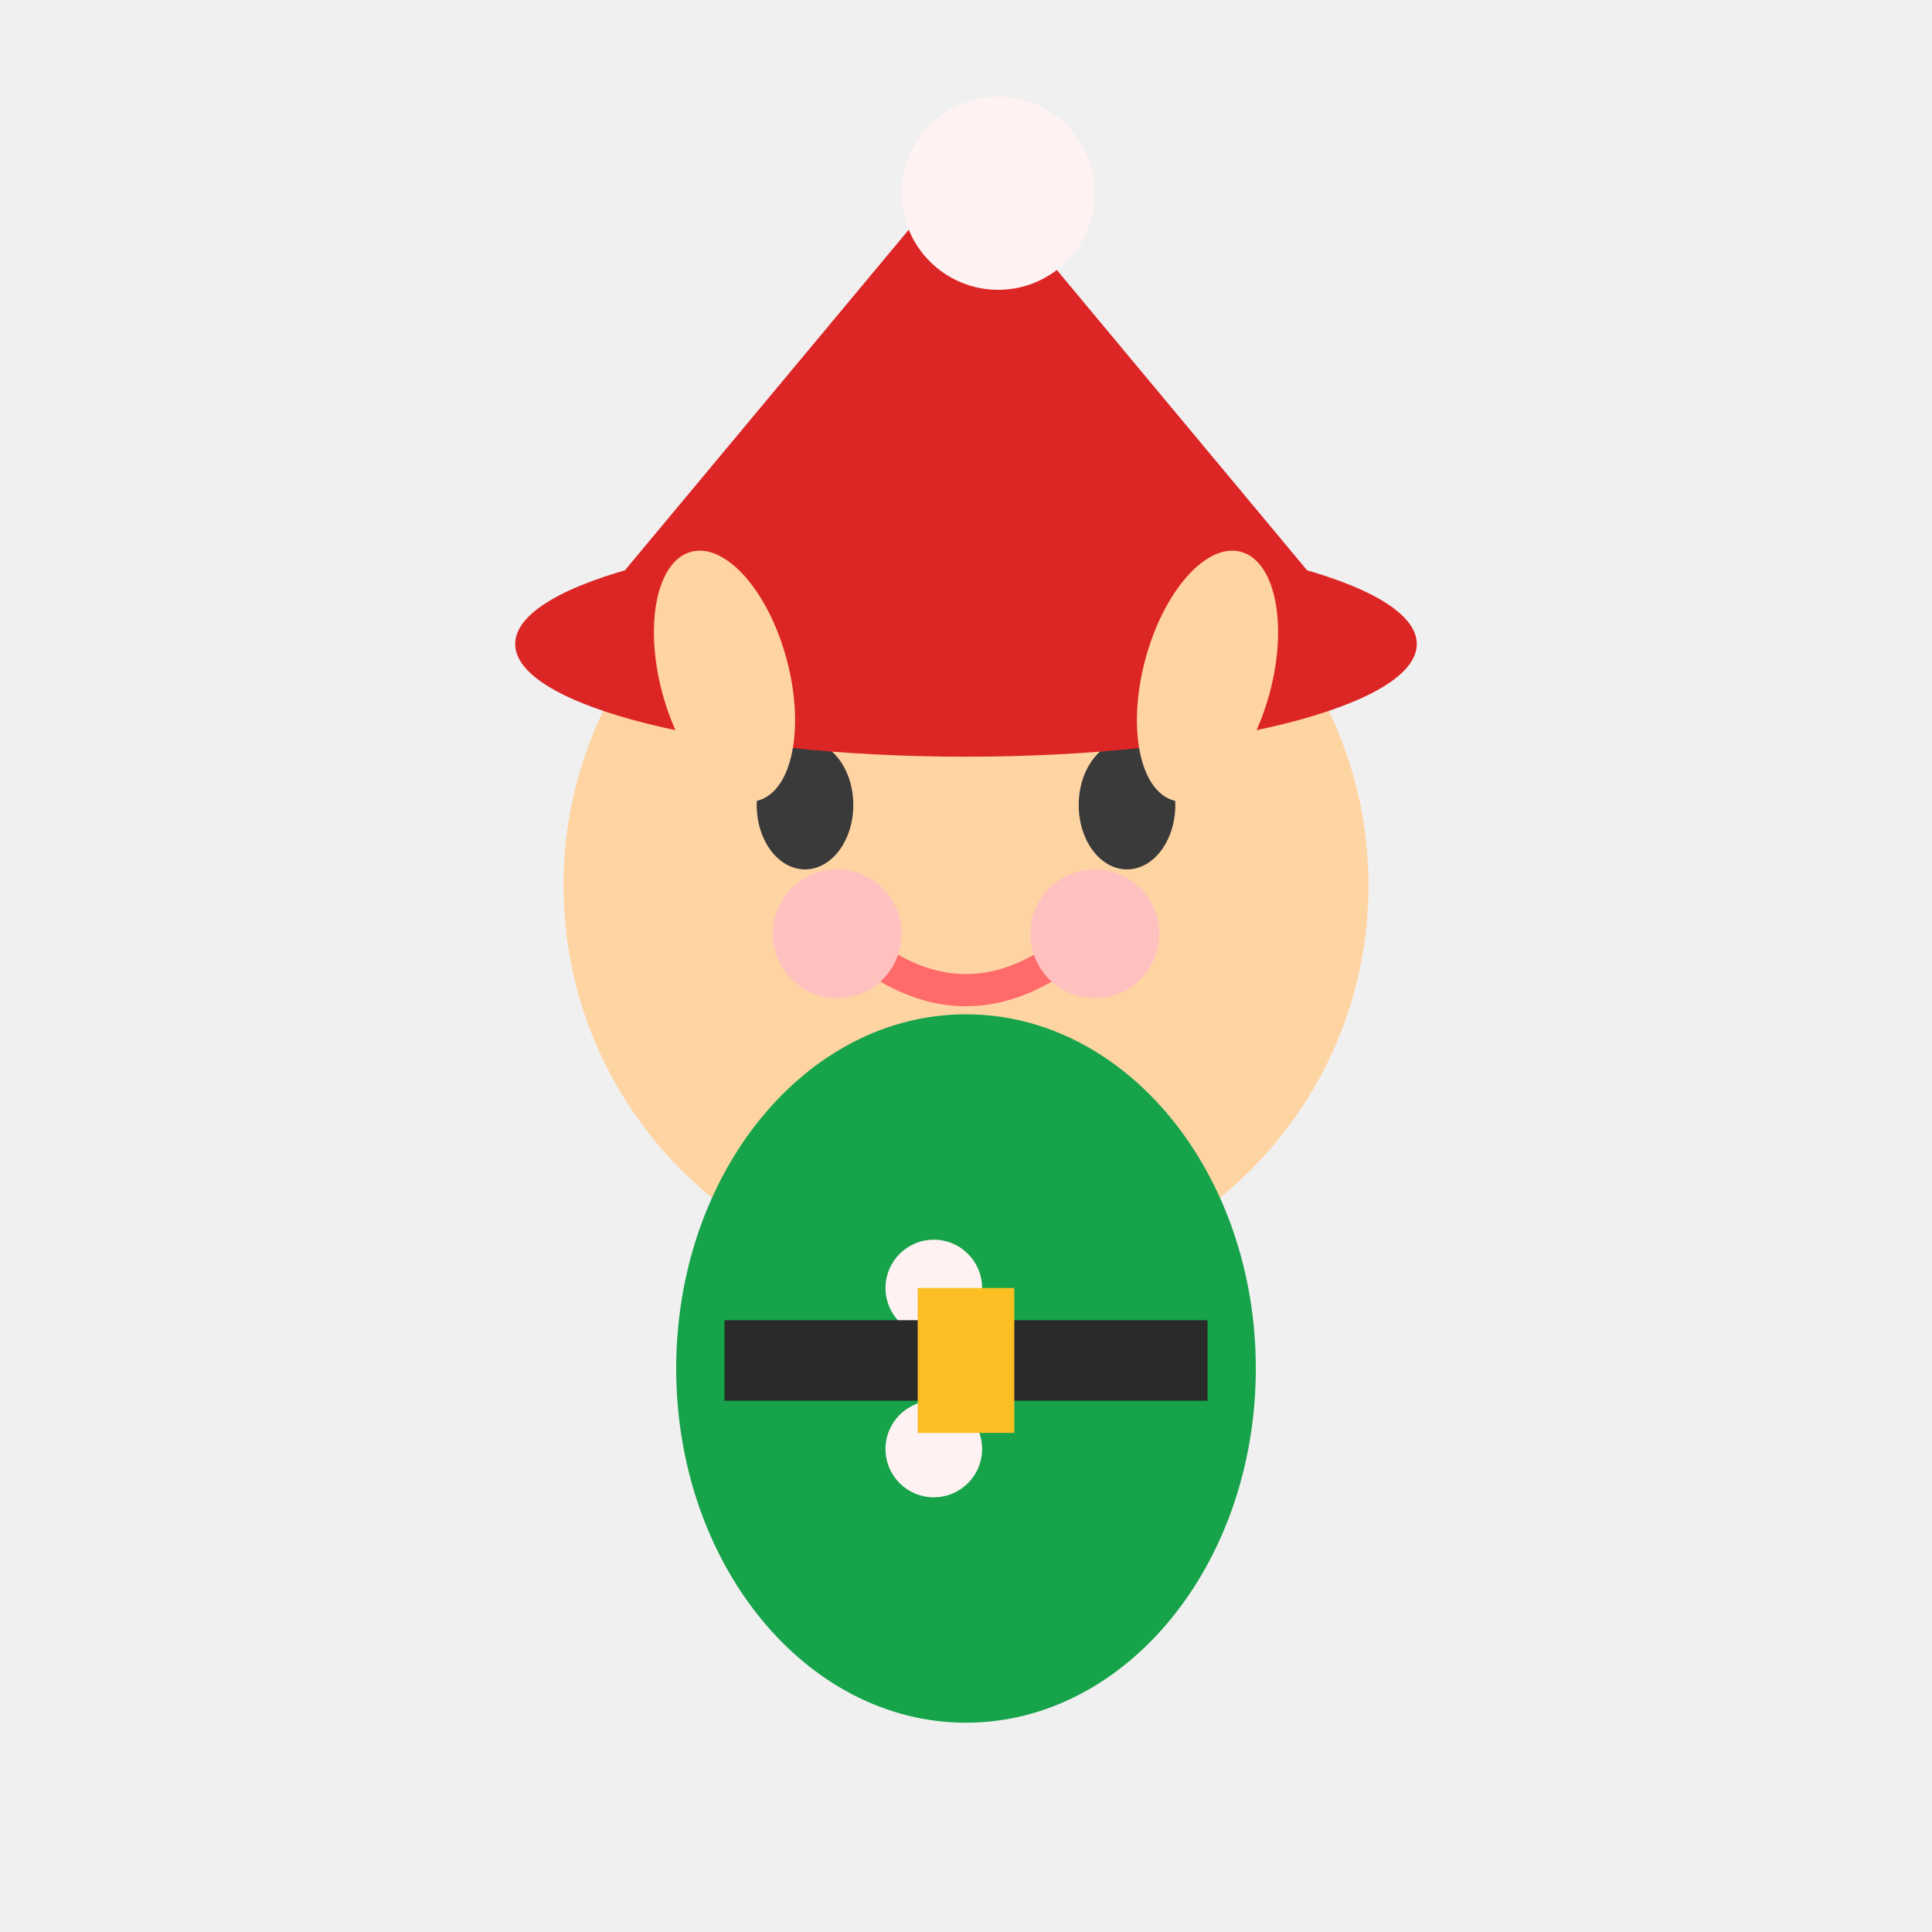
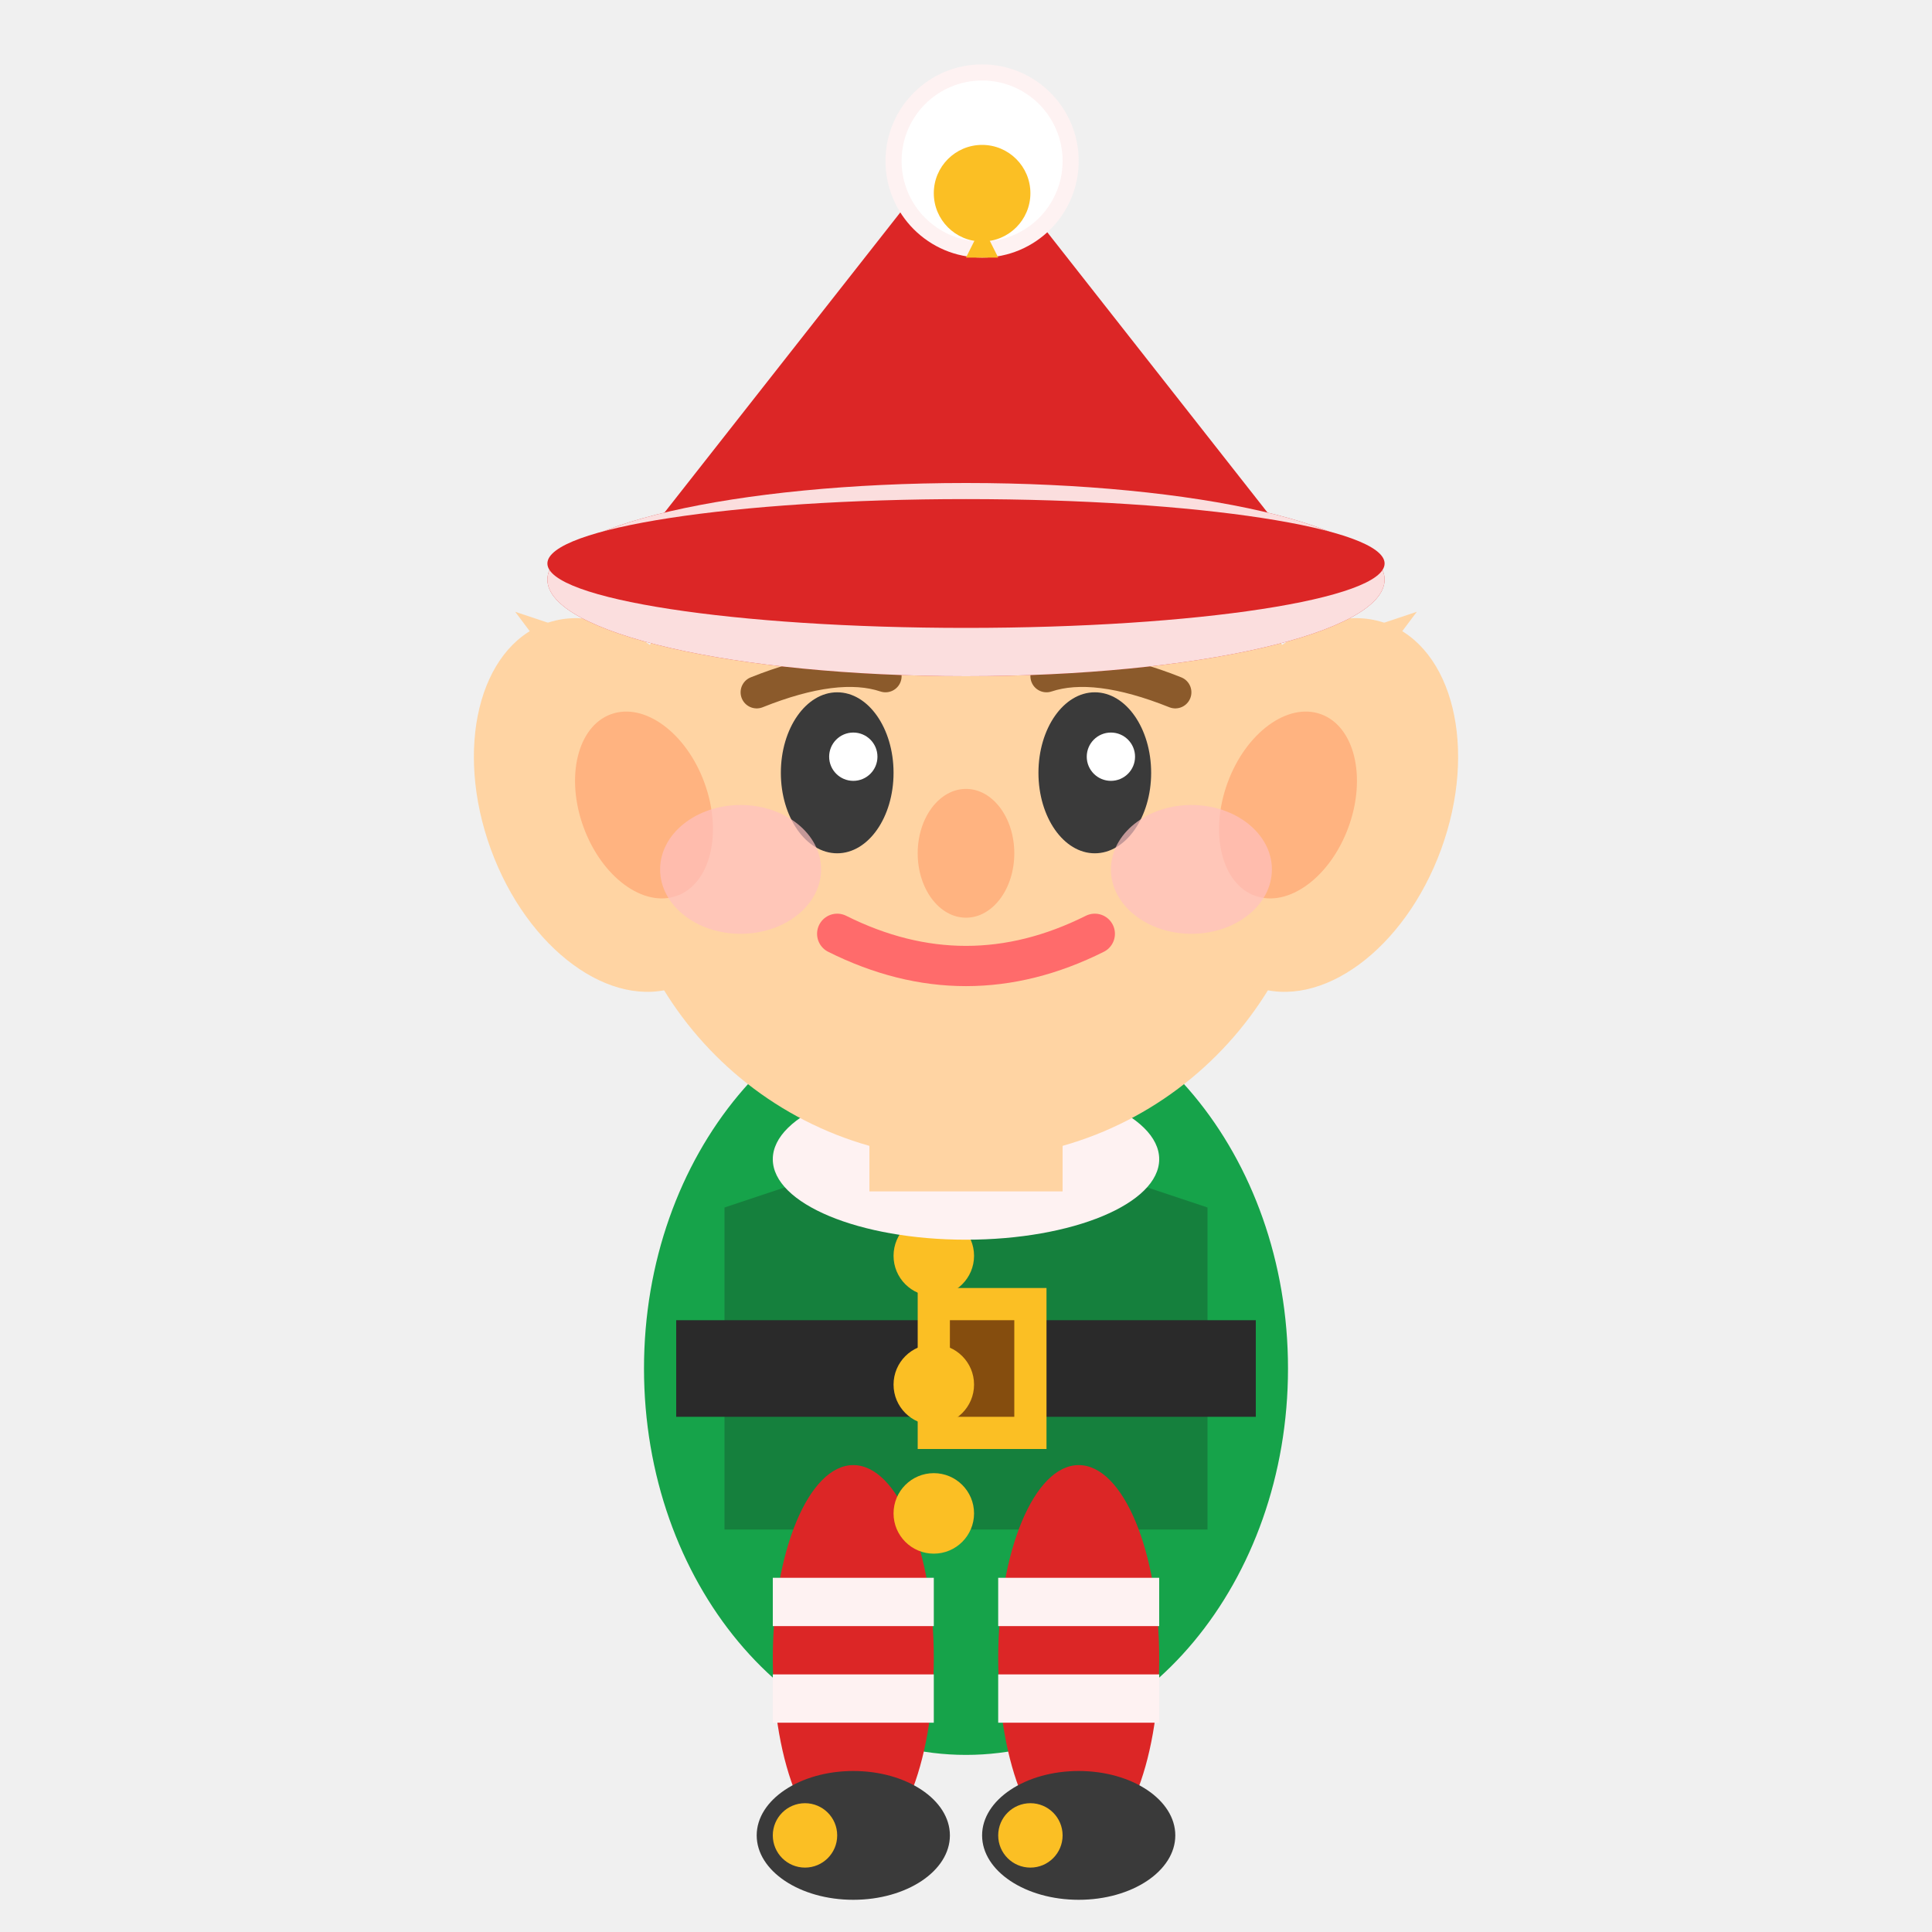
<svg xmlns="http://www.w3.org/2000/svg" width="120" height="120" viewBox="0 0 120 120" fill="none">
-   <circle cx="60" cy="55" r="25" fill="#ffd4a3" />
-   <ellipse cx="50" cy="50" rx="3" ry="4" fill="#3a3a3a" />
-   <ellipse cx="70" cy="50" rx="3" ry="4" fill="#3a3a3a" />
-   <path d="M 55 60 Q 60 63 65 60" stroke="#ff6b6b" stroke-width="2" fill="none" />
-   <circle cx="52" cy="58" r="4" fill="#ffc0c0" />
-   <circle cx="68" cy="58" r="4" fill="#ffc0c0" />
-   <path d="M 35 40 L 60 10 L 85 40 Z" fill="#dc2626" />
-   <ellipse cx="60" cy="40" rx="28" ry="7" fill="#dc2626" />
-   <circle cx="62" cy="12" r="6" fill="#fef2f2" />
-   <ellipse cx="45" cy="42" rx="4" ry="8" fill="#ffd4a3" transform="rotate(-15 45 42)" />
-   <ellipse cx="75" cy="42" rx="4" ry="8" fill="#ffd4a3" transform="rotate(15 75 42)" />
-   <ellipse cx="60" cy="85" rx="18" ry="22" fill="#16a34a" />
-   <circle cx="58" cy="80" r="3" fill="#fef2f2" />
-   <circle cx="58" cy="90" r="3" fill="#fef2f2" />
-   <rect x="45" y="82" width="30" height="5" fill="#2a2a2a" />
-   <rect x="57" y="80" width="6" height="9" fill="#fbbf24" />
+   <ellipse cx="60" cy="85" rx="20" ry="24" fill="#16a34a" />
+   <path d="M 45 75 L 60 70 L 75 75 L 75 95 L 45 95 Z" fill="#15803d" />
+   <rect x="42" y="82" width="36" height="6" fill="#2a2a2a" />
+   <rect x="57" y="80" width="8" height="10" fill="#fbbf24" />
+   <rect x="59" y="82" width="4" height="6" fill="#854d0e" />
+   <ellipse cx="53" cy="103" rx="5" ry="12" fill="#dc2626" />
+   <ellipse cx="67" cy="103" rx="5" ry="12" fill="#dc2626" />
+   <rect x="48" y="98" width="10" height="3" fill="#fef2f2" />
+   <rect x="48" y="104" width="10" height="3" fill="#fef2f2" />
+   <rect x="62" y="98" width="10" height="3" fill="#fef2f2" />
+   <rect x="62" y="104" width="10" height="3" fill="#fef2f2" />
+   <ellipse cx="53" cy="114" rx="6" ry="4" fill="#3a3a3a" />
+   <ellipse cx="67" cy="114" rx="6" ry="4" fill="#3a3a3a" />
+   <circle cx="50" cy="114" r="2" fill="#fbbf24" />
+   <circle cx="64" cy="114" r="2" fill="#fbbf24" />
+   <circle cx="58" cy="78" r="2.5" fill="#fbbf24" />
+   <circle cx="58" cy="86" r="2.5" fill="#fbbf24" />
+   <circle cx="58" cy="94" r="2.5" fill="#fbbf24" />
+   <ellipse cx="60" cy="72" rx="12" ry="5" fill="#fef2f2" />
+   <rect x="54" y="66" width="12" height="8" fill="#ffd4a3" />
+   <circle cx="60" cy="50" r="22" fill="#ffd4a3" />
+   <ellipse cx="38" cy="50" rx="8" ry="12" fill="#ffd4a3" transform="rotate(-20 38 50)" />
+   <ellipse cx="82" cy="50" rx="8" ry="12" fill="#ffd4a3" transform="rotate(20 82 50)" />
+   <ellipse cx="40" cy="50" rx="4" ry="6" fill="#ffb380" transform="rotate(-20 40 50)" />
+   <ellipse cx="80" cy="50" rx="4" ry="6" fill="#ffb380" transform="rotate(20 80 50)" />
+   <path d="M 35 42 L 32 38 L 38 40 Z" fill="#ffd4a3" />
+   <path d="M 85 42 L 88 38 L 82 40 Z" fill="#ffd4a3" />
+   <path d="M 47 43 Q 52 41 55 42" stroke="#8b5a2b" stroke-width="2" stroke-linecap="round" fill="none" />
+   <path d="M 65 42 Q 68 41 73 43" stroke="#8b5a2b" stroke-width="2" stroke-linecap="round" fill="none" />
+   <ellipse cx="52" cy="48" rx="3.5" ry="5" fill="#3a3a3a" />
+   <ellipse cx="68" cy="48" rx="3.5" ry="5" fill="#3a3a3a" />
+   <circle cx="53" cy="47" r="1.5" fill="#ffffff" />
+   <circle cx="69" cy="47" r="1.5" fill="#ffffff" />
+   <path d="M 52 58 Q 60 62 68 58" stroke="#ff6b6b" stroke-width="2.5" stroke-linecap="round" fill="none" />
+   <ellipse cx="46" cy="54" rx="5" ry="4" fill="#ffc0c0" opacity="0.7" />
+   <ellipse cx="74" cy="54" rx="5" ry="4" fill="#ffc0c0" opacity="0.7" />
+   <ellipse cx="60" cy="53" rx="3" ry="4" fill="#ffb380" />
+   <path d="M 38 36 L 60 8 L 82 36 Z" fill="#dc2626" />
+   <ellipse cx="60" cy="36" rx="26" ry="6" fill="#dc2626" />
+   <ellipse cx="60" cy="36" rx="26" ry="6" fill="#fef2f2" opacity="0.9" />
+   <ellipse cx="60" cy="35" rx="26" ry="4" fill="#dc2626" />
+   <circle cx="61" cy="10" r="6" fill="#fef2f2" />
+   <circle cx="61" cy="10" r="5" fill="#ffffff" />
+   <circle cx="61" cy="12" r="3" fill="#fbbf24" />
+   <path d="M 61 14 L 60 16 L 62 16 Z" fill="#fbbf24" />
</svg>
